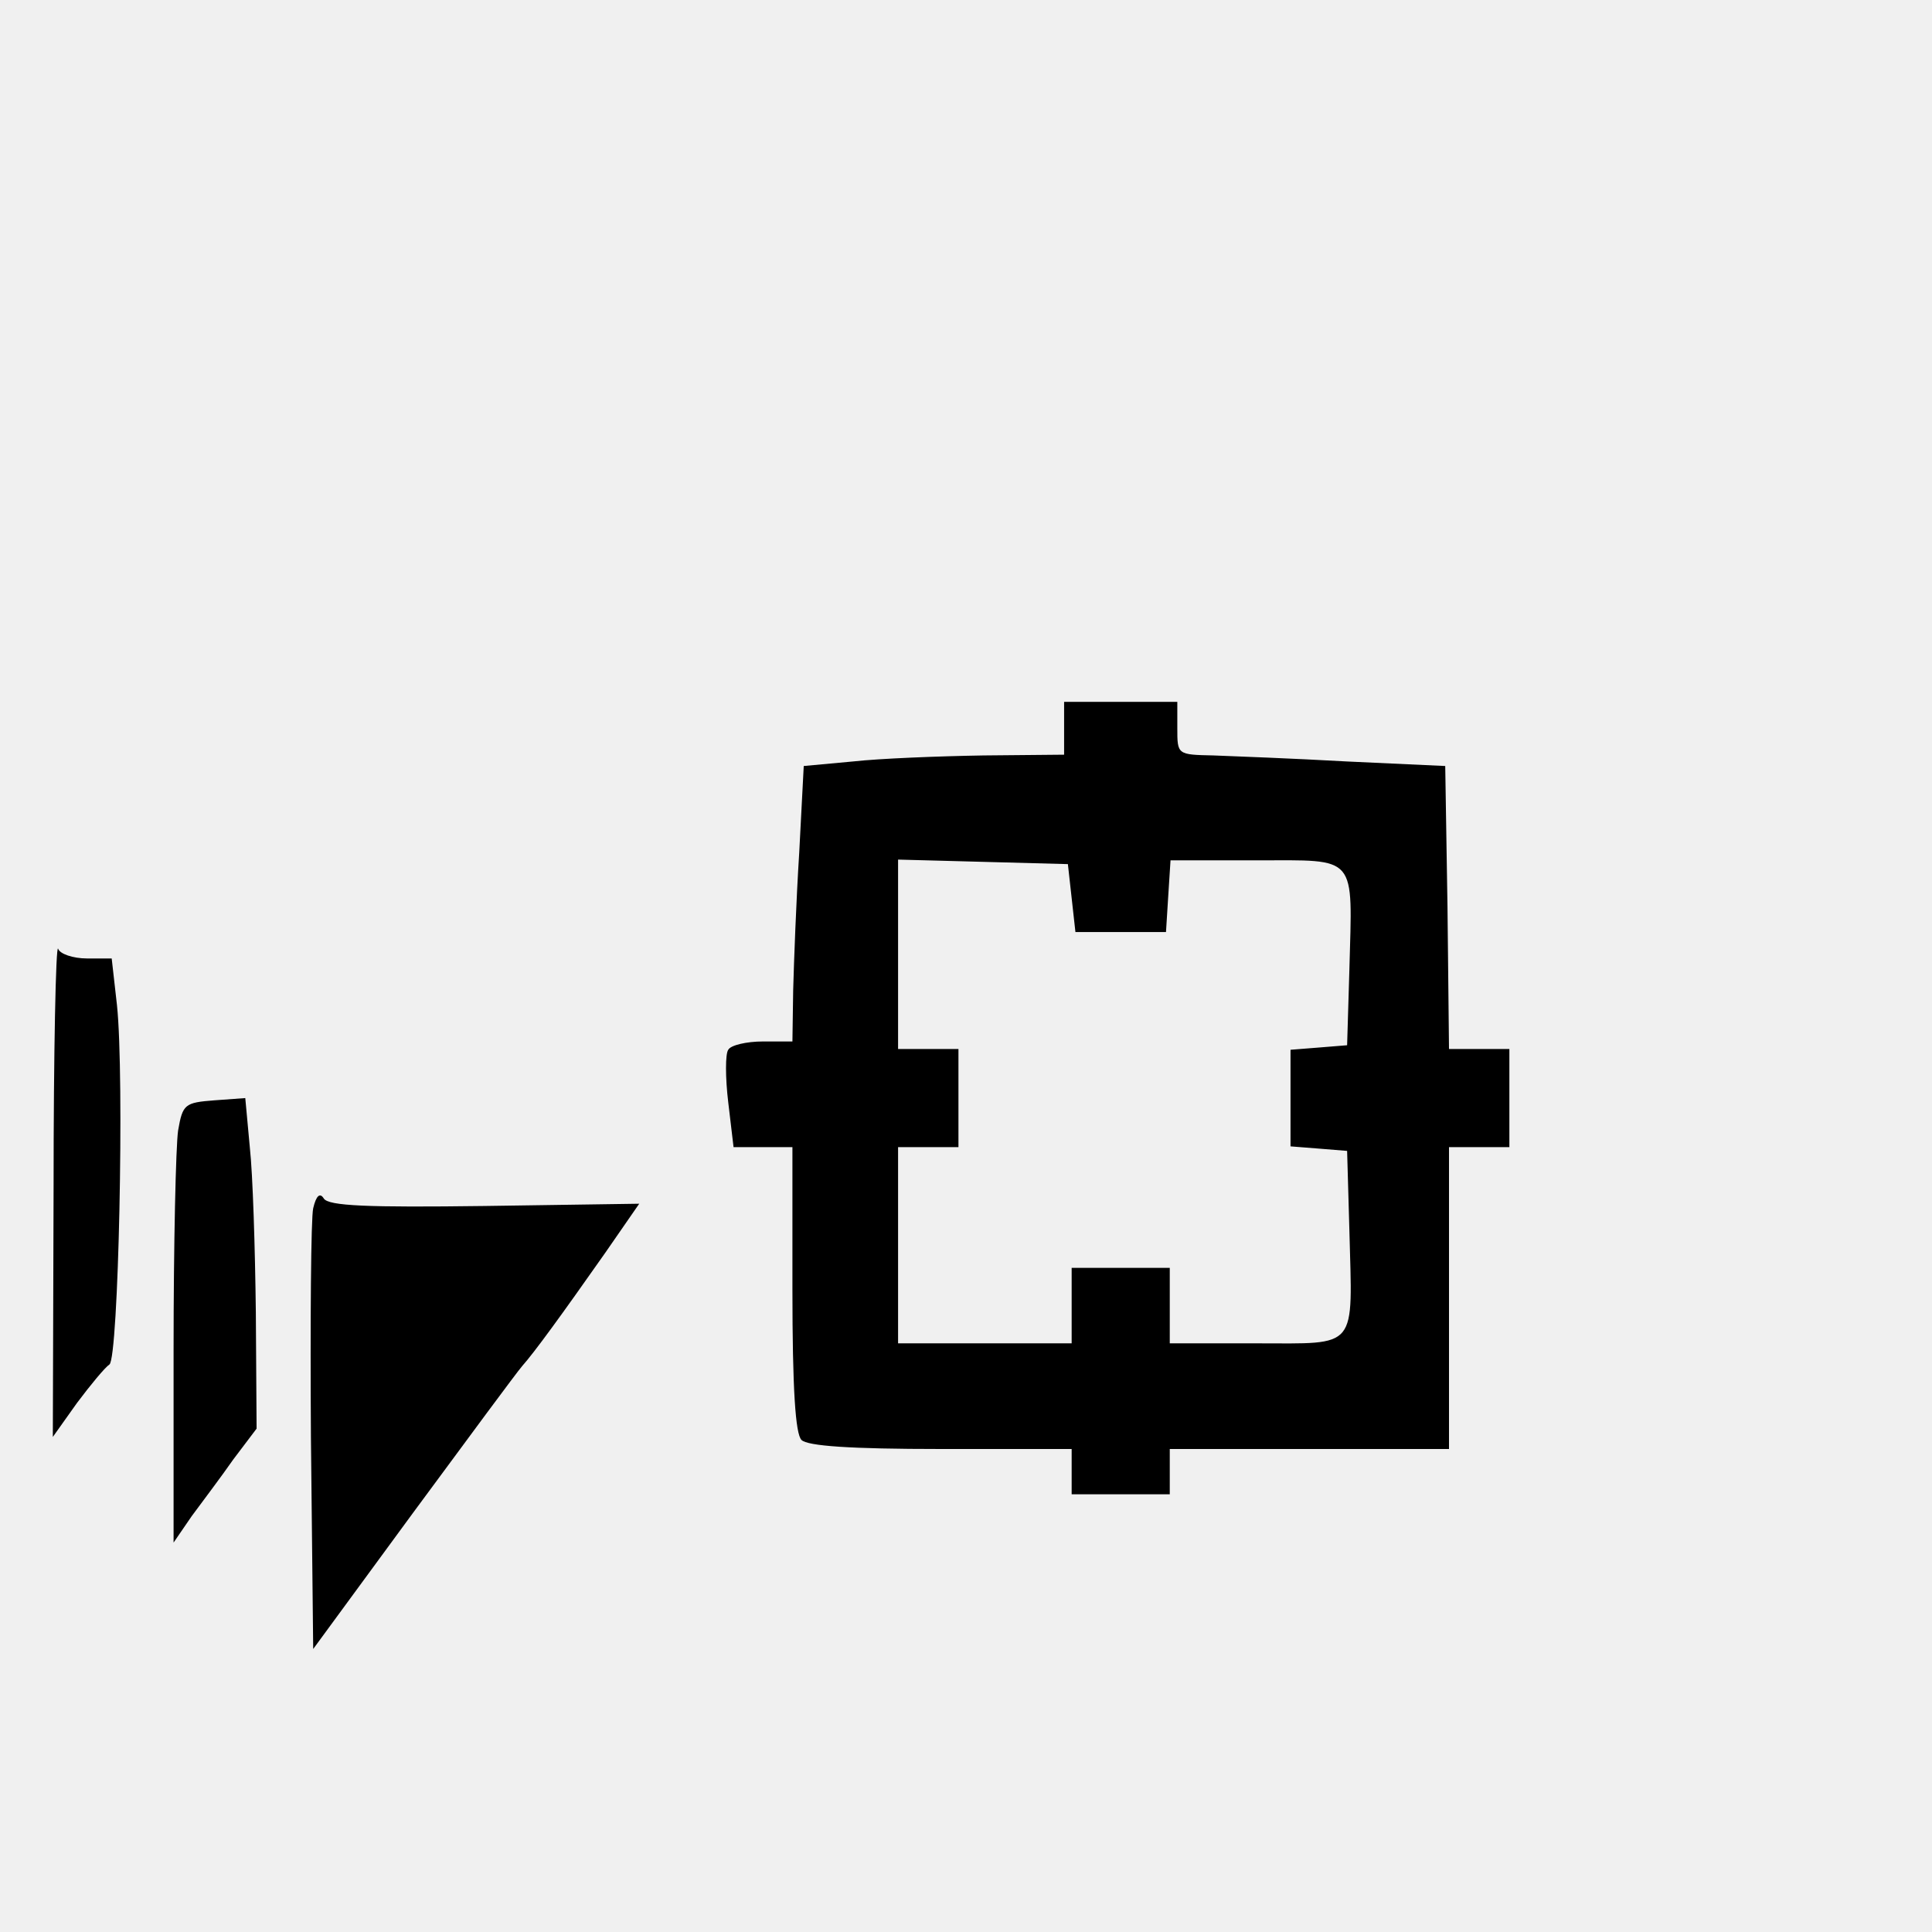
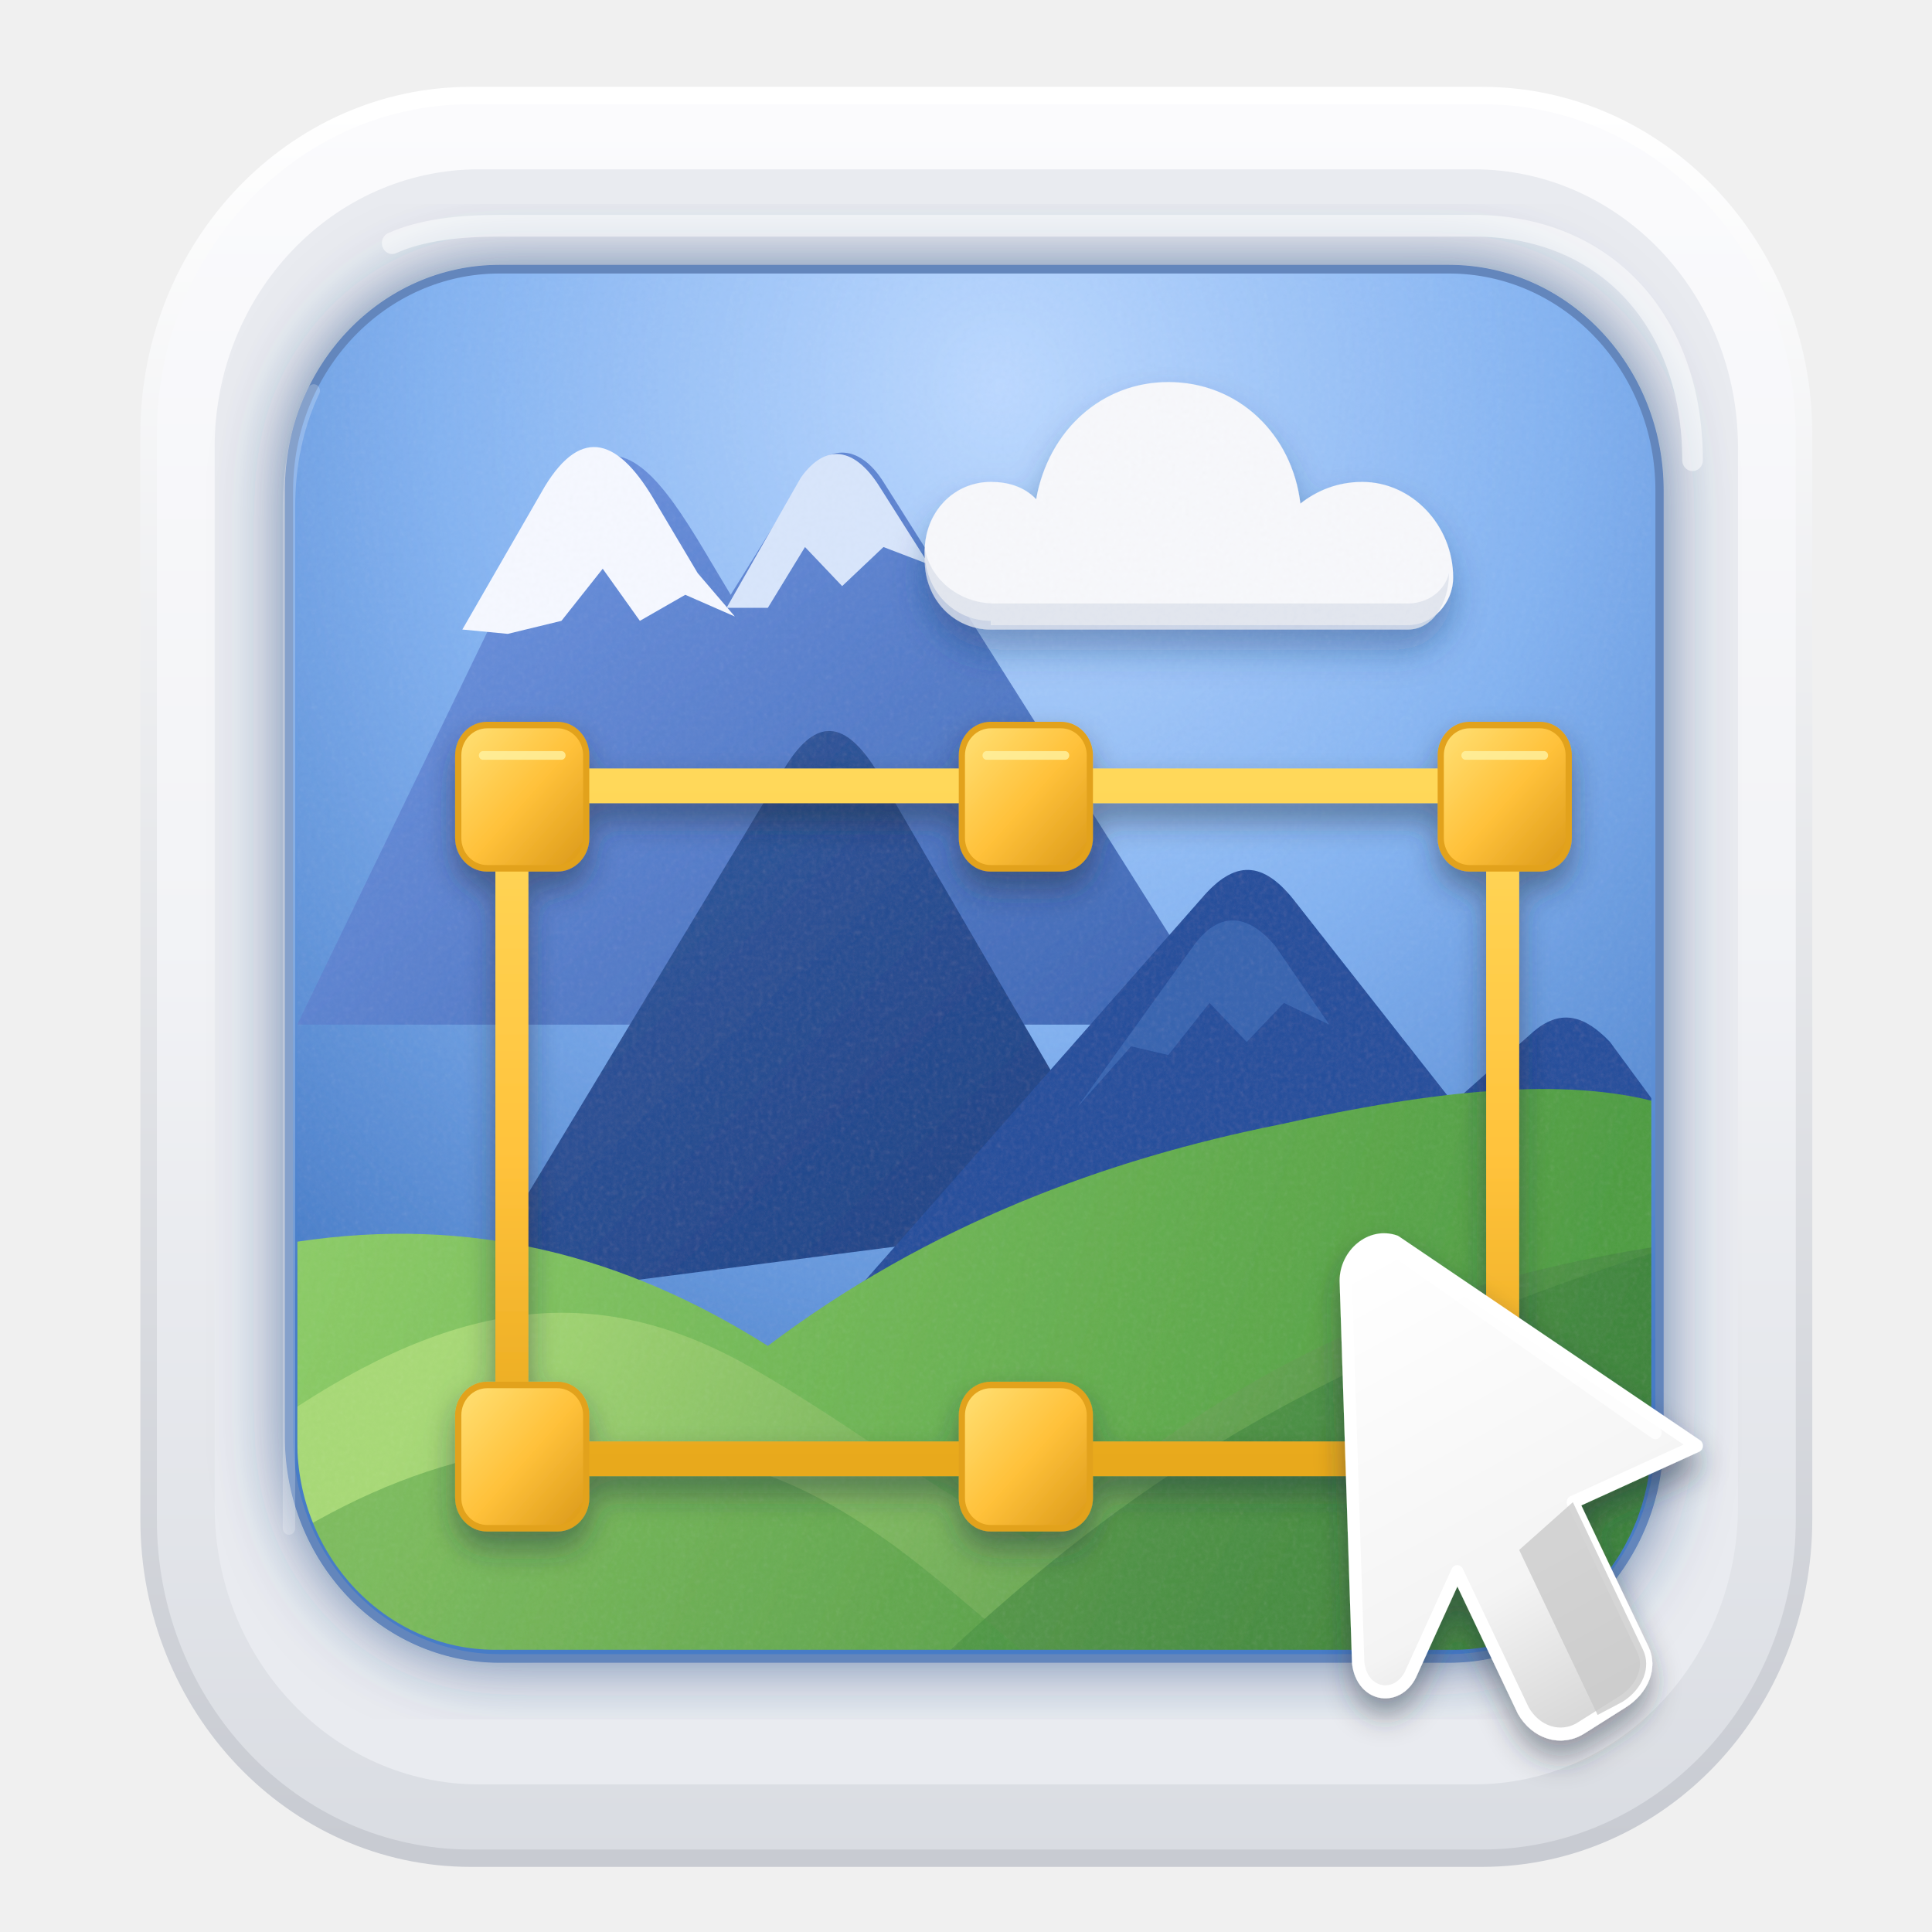
- <svg xmlns="http://www.w3.org/2000/svg" version="1.0" width="256pt" height="256pt" viewBox="0 0 256 256" preserveAspectRatio="xMidYMid meet">
-   <g transform="translate(0,256) scale(0.1,-0.1)" fill="#000000" stroke="none">
-     <path d="M1410 1595 l0 -35 -107 -1 c-60 -1 -137 -4 -173 -8 l-65 -6 -6 -115 c-4 -63 -7 -145 -8 -182 l-1 -68 -39 0 c-22 0 -43 -5 -46 -11 -4 -5 -4 -37 0 -70 l7 -59 39 0 39 0 0 -188 c0 -133 4 -192 12 -200 8 -8 64 -12 185 -12 l173 0 0 -30 0 -30 65 0 65 0 0 30 0 30 185 0 185 0 0 200 0 200 40 0 40 0 0 65 0 65 -40 0 -40 0 -2 188 -3 187 -130 6 c-71 4 -151 7 -177 8 -48 1 -48 1 -48 36 l0 35 -75 0 -75 0 0 -35z m10 -225 l5 -45 60 0 60 0 3 48 3 47 114 0 c135 0 127 9 123 -145 l-3 -100 -37 -3 -38 -3 0 -64 0 -64 38 -3 37 -3 3 -105 c4 -160 13 -150 -123 -150 l-115 0 0 50 0 50 -65 0 -65 0 0 -50 0 -50 -115 0 -115 0 0 130 0 130 40 0 40 0 0 65 0 65 -40 0 -40 0 0 125 0 126 113 -3 112 -3 5 -45z" />
-     <path d="M71 986 l-1 -330 32 45 c18 24 37 47 43 51 12 8 20 381 10 476 l-7 62 -33 0 c-18 0 -36 6 -38 13 -3 6 -6 -136 -6 -317z" />
-     <path d="M284 1102 c-39 -3 -42 -5 -48 -40 -3 -20 -6 -151 -6 -291 l0 -255 24 35 c14 19 39 52 55 75 l31 41 -1 154 c-1 85 -4 183 -8 219 l-6 65 -41 -3z" />
-     <path d="M415 959 c-3 -13 -4 -150 -3 -304 l3 -280 132 180 c73 99 138 187 145 195 16 18 51 66 110 150 l45 65 -205 -3 c-155 -2 -207 0 -213 10 -5 8 -10 4 -14 -13z" />
+ <svg xmlns="http://www.w3.org/2000/svg" width="468" height="468" viewBox="0 0 468 445" preserveAspectRatio="none" fill="none">
+   <defs>
+     <linearGradient id="outerFrame" x1="234" y1="22" x2="234" y2="428" gradientUnits="userSpaceOnUse">
+       <stop stop-color="#FBFBFD" />
+       <stop offset="0.48" stop-color="#F2F3F6" />
+       <stop offset="1" stop-color="#D9DCE2" />
+     </linearGradient>
+     <linearGradient id="outerEdge" x1="234" y1="25" x2="234" y2="425" gradientUnits="userSpaceOnUse">
+       <stop stop-color="#FFFFFF" />
+       <stop offset="1" stop-color="#C8CBD2" />
+     </linearGradient>
+     <radialGradient id="sceneBg" cx="0" cy="0" r="1" gradientUnits="userSpaceOnUse" gradientTransform="translate(242 88) rotate(90) scale(280 260)">
+       <stop stop-color="#BBD8FF" />
+       <stop offset="0.52" stop-color="#84B3F1" />
+       <stop offset="1" stop-color="#477CC7" />
+     </radialGradient>
+     <linearGradient id="mountainFar" x1="100" y1="112" x2="267" y2="321" gradientUnits="userSpaceOnUse">
+       <stop stop-color="#6F94E0" />
+       <stop offset="1" stop-color="#315CA9" />
+     </linearGradient>
+     <linearGradient id="mountainNear" x1="150" y1="173" x2="286" y2="325" gradientUnits="userSpaceOnUse">
+       <stop stop-color="#31589D" />
+       <stop offset="1" stop-color="#173B7E" />
+     </linearGradient>
+     <linearGradient id="hillBack" x1="66" y1="251" x2="366" y2="354" gradientUnits="userSpaceOnUse">
+       <stop stop-color="#90CE69" />
+       <stop offset="1" stop-color="#4F9D43" />
+     </linearGradient>
+     <linearGradient id="hillFront" x1="131" y1="263" x2="382" y2="389" gradientUnits="userSpaceOnUse">
+       <stop stop-color="#A8D977" />
+       <stop offset="1" stop-color="#3D843B" />
+     </linearGradient>
+     <linearGradient id="yellowBar" x1="0" y1="0" x2="0" y2="1">
+       <stop stop-color="#FFD85A" />
+       <stop offset="0.56" stop-color="#FFC23B" />
+       <stop offset="1" stop-color="#E8A91E" />
+     </linearGradient>
+     <linearGradient id="handle" x1="0" y1="0" x2="1" y2="1">
+       <stop stop-color="#FFE176" />
+       <stop offset="0.52" stop-color="#FFC13A" />
+       <stop offset="1" stop-color="#D99818" />
+     </linearGradient>
+     <linearGradient id="cursor" x1="342" y1="284" x2="397" y2="389" gradientUnits="userSpaceOnUse">
+       <stop stop-color="#FFFFFF" />
+       <stop offset="0.7" stop-color="#F4F4F4" />
+       <stop offset="1" stop-color="#D8D8D8" />
+     </linearGradient>
+     <filter id="innerShadow" x="48" y="47" width="374" height="349" filterUnits="userSpaceOnUse" color-interpolation-filters="sRGB">
+       <feDropShadow dx="0" dy="0" stdDeviation="8" flood-color="#214B83" flood-opacity="0.65" />
+     </filter>
+     <filter id="softShadow" x="-30%" y="-30%" width="160%" height="180%">
+       <feDropShadow dx="0" dy="5" stdDeviation="4" flood-color="#163C76" flood-opacity="0.40" />
+     </filter>
+     <filter id="objectShadow" x="-50%" y="-50%" width="220%" height="240%">
+       <feDropShadow dx="0" dy="4" stdDeviation="3.5" flood-color="#27303B" flood-opacity="0.45" />
+     </filter>
+     <filter id="grain" x="0" y="0" width="100%" height="100%">
+       <feTurbulence type="fractalNoise" baseFrequency="0.85" numOctaves="2" seed="7" result="noise" />
+       <feColorMatrix in="noise" type="saturate" values="0" result="mono" />
+       <feComponentTransfer in="mono" result="faded">
+         <feFuncA type="table" tableValues="0 0.07" />
+       </feComponentTransfer>
+       <feBlend in="SourceGraphic" in2="faded" mode="soft-light" />
+     </filter>
+     <clipPath id="sceneClip">
+       <rect x="72" y="64" width="328" height="316" rx="48" />
+     </clipPath>
+   </defs>
+   <rect x="36" y="22" width="401" height="406" rx="78" fill="url(#outerFrame)" stroke="url(#outerEdge)" stroke-width="4" />
+   <rect x="52" y="39" width="369" height="372" rx="64" fill="#E9EBF0" />
+   <g filter="url(#innerShadow)">
+     <rect x="70" y="62" width="332" height="320" rx="51" fill="url(#sceneBg)" stroke="#6486BC" stroke-width="2" />
  </g>
+   <g clip-path="url(#sceneClip)" filter="url(#grain)">
+     <rect x="72" y="64" width="328" height="316" fill="url(#sceneBg)" />
+     <path d="M72 236L128 126C135 113 141 104 149 105C159 106 168 123 177 137L194 111C200 102 208 102 214 111L297 236H72Z" fill="url(#mountainFar)" />
+     <path d="M112 145L132 112C141 98 150 101 159 116L169 132L178 142L166 137L155 143L146 131L136 143L123 146L112 145Z" fill="#F5F8FF" />
+     <path d="M176 140L194 110C200 102 207 103 213 112L225 130L214 126L204 135L195 126L186 140L176 140Z" fill="#D8E5FB" />
+     <path d="M112 300L190 177C197 166 204 165 212 177L275 280L112 300Z" fill="url(#mountainNear)" />
+     <path d="M203 302L291 207C299 198 306 198 314 208L352 254L371 238C378 232 384 234 390 240L414 271V320L203 302Z" fill="#254F9C" />
+     <path d="M261 255L289 218C295 210 302 210 309 218L322 236L311 231L302 240L293 231L283 243L274 241L261 255Z" fill="#3F6DB9" opacity="0.72" />
+     <g filter="url(#softShadow)">
+       <path d="M240 143C231 143 224 136 224 127C224 118 231 111 240 111C244 111 248 112 251 115C254 99 267 88 283 88C300 88 313 100 315 116C319 113 324 111 330 111C342 111 352 121 352 133C352 139 347 144 341 144H240V143Z" fill="#F7F8FB" />
+       <path d="M241 139H341C346 139 350 136 351 132C351 139 347 145 341 145H240C231 145 224 138 224 129C224 128 224 127 224 126C225 133 232 139 241 139Z" fill="#DDE2EC" opacity="0.78" />
+     </g>
+     <path d="M72 286C114 280 151 289 186 310C225 282 268 267 310 259C348 251 379 248 402 254V382H72V286Z" fill="url(#hillBack)" />
+     <path d="M72 324C114 298 147 296 182 315C206 328 227 344 250 355C292 322 329 298 402 287V382H72V324Z" fill="url(#hillFront)" />
+     <path d="M228 382C273 342 317 314 402 288V382H228Z" fill="#3C833C" opacity="0.52" />
+     <path d="M70 354C106 333 141 328 177 337C208 345 229 366 250 382H70V354Z" fill="#4D9A42" opacity="0.46" />
+   </g>
+   <g filter="url(#objectShadow)">
+     <rect x="124" y="181" width="240" height="155" rx="4" stroke="url(#yellowBar)" stroke-width="8" />
+     <rect x="111" y="167" width="31" height="33" rx="7" fill="url(#handle)" stroke="#E2A21D" stroke-width="1.5" />
+     <rect x="233" y="167" width="31" height="33" rx="7" fill="url(#handle)" stroke="#E2A21D" stroke-width="1.5" />
+     <rect x="349" y="167" width="31" height="33" rx="7" fill="url(#handle)" stroke="#E2A21D" stroke-width="1.5" />
+     <rect x="111" y="319" width="31" height="33" rx="7" fill="url(#handle)" stroke="#E2A21D" stroke-width="1.5" />
+     <rect x="233" y="319" width="31" height="33" rx="7" fill="url(#handle)" stroke="#E2A21D" stroke-width="1.5" />
+     <rect x="349" y="319" width="31" height="33" rx="7" fill="url(#handle)" stroke="#E2A21D" stroke-width="1.5" />
+     <path d="M117 174H136" stroke="#FFF3A4" stroke-width="2" stroke-linecap="round" opacity="0.78" />
+     <path d="M239 174H258" stroke="#FFF3A4" stroke-width="2" stroke-linecap="round" opacity="0.78" />
+     <path d="M355 174H374" stroke="#FFF3A4" stroke-width="2" stroke-linecap="round" opacity="0.78" />
+   </g>
+   <g filter="url(#objectShadow)">
+     <path d="M338 286L411 333L381 346L398 380C400 384 398 389 393 392L383 398C378 401 372 399 369 394L353 362L342 385C339 392 330 391 329 383L326 295C326 289 332 284 338 286Z" fill="url(#cursor)" stroke="#FFFFFF" stroke-width="3" stroke-linejoin="round" />
+     <path d="M381 346L398 380C400 384 398 389 393 392L387 395L368 357L381 346Z" fill="#C9C9C9" opacity="0.78" />
+     <path d="M338 288L401 330" stroke="#FFFFFF" stroke-width="3" stroke-linecap="round" opacity="0.78" />
+   </g>
+   <path d="M95 56C102 53 111 52 121 52H357C389 52 410 74 410 106" stroke="#FFFFFF" stroke-width="5" stroke-linecap="round" stroke-linejoin="round" opacity="0.5" />
+   <path d="M76 90C72 98 70 107 70 117V352" stroke="#FFFFFF" stroke-width="3" stroke-linecap="round" stroke-linejoin="round" opacity="0.22" />
</svg>
